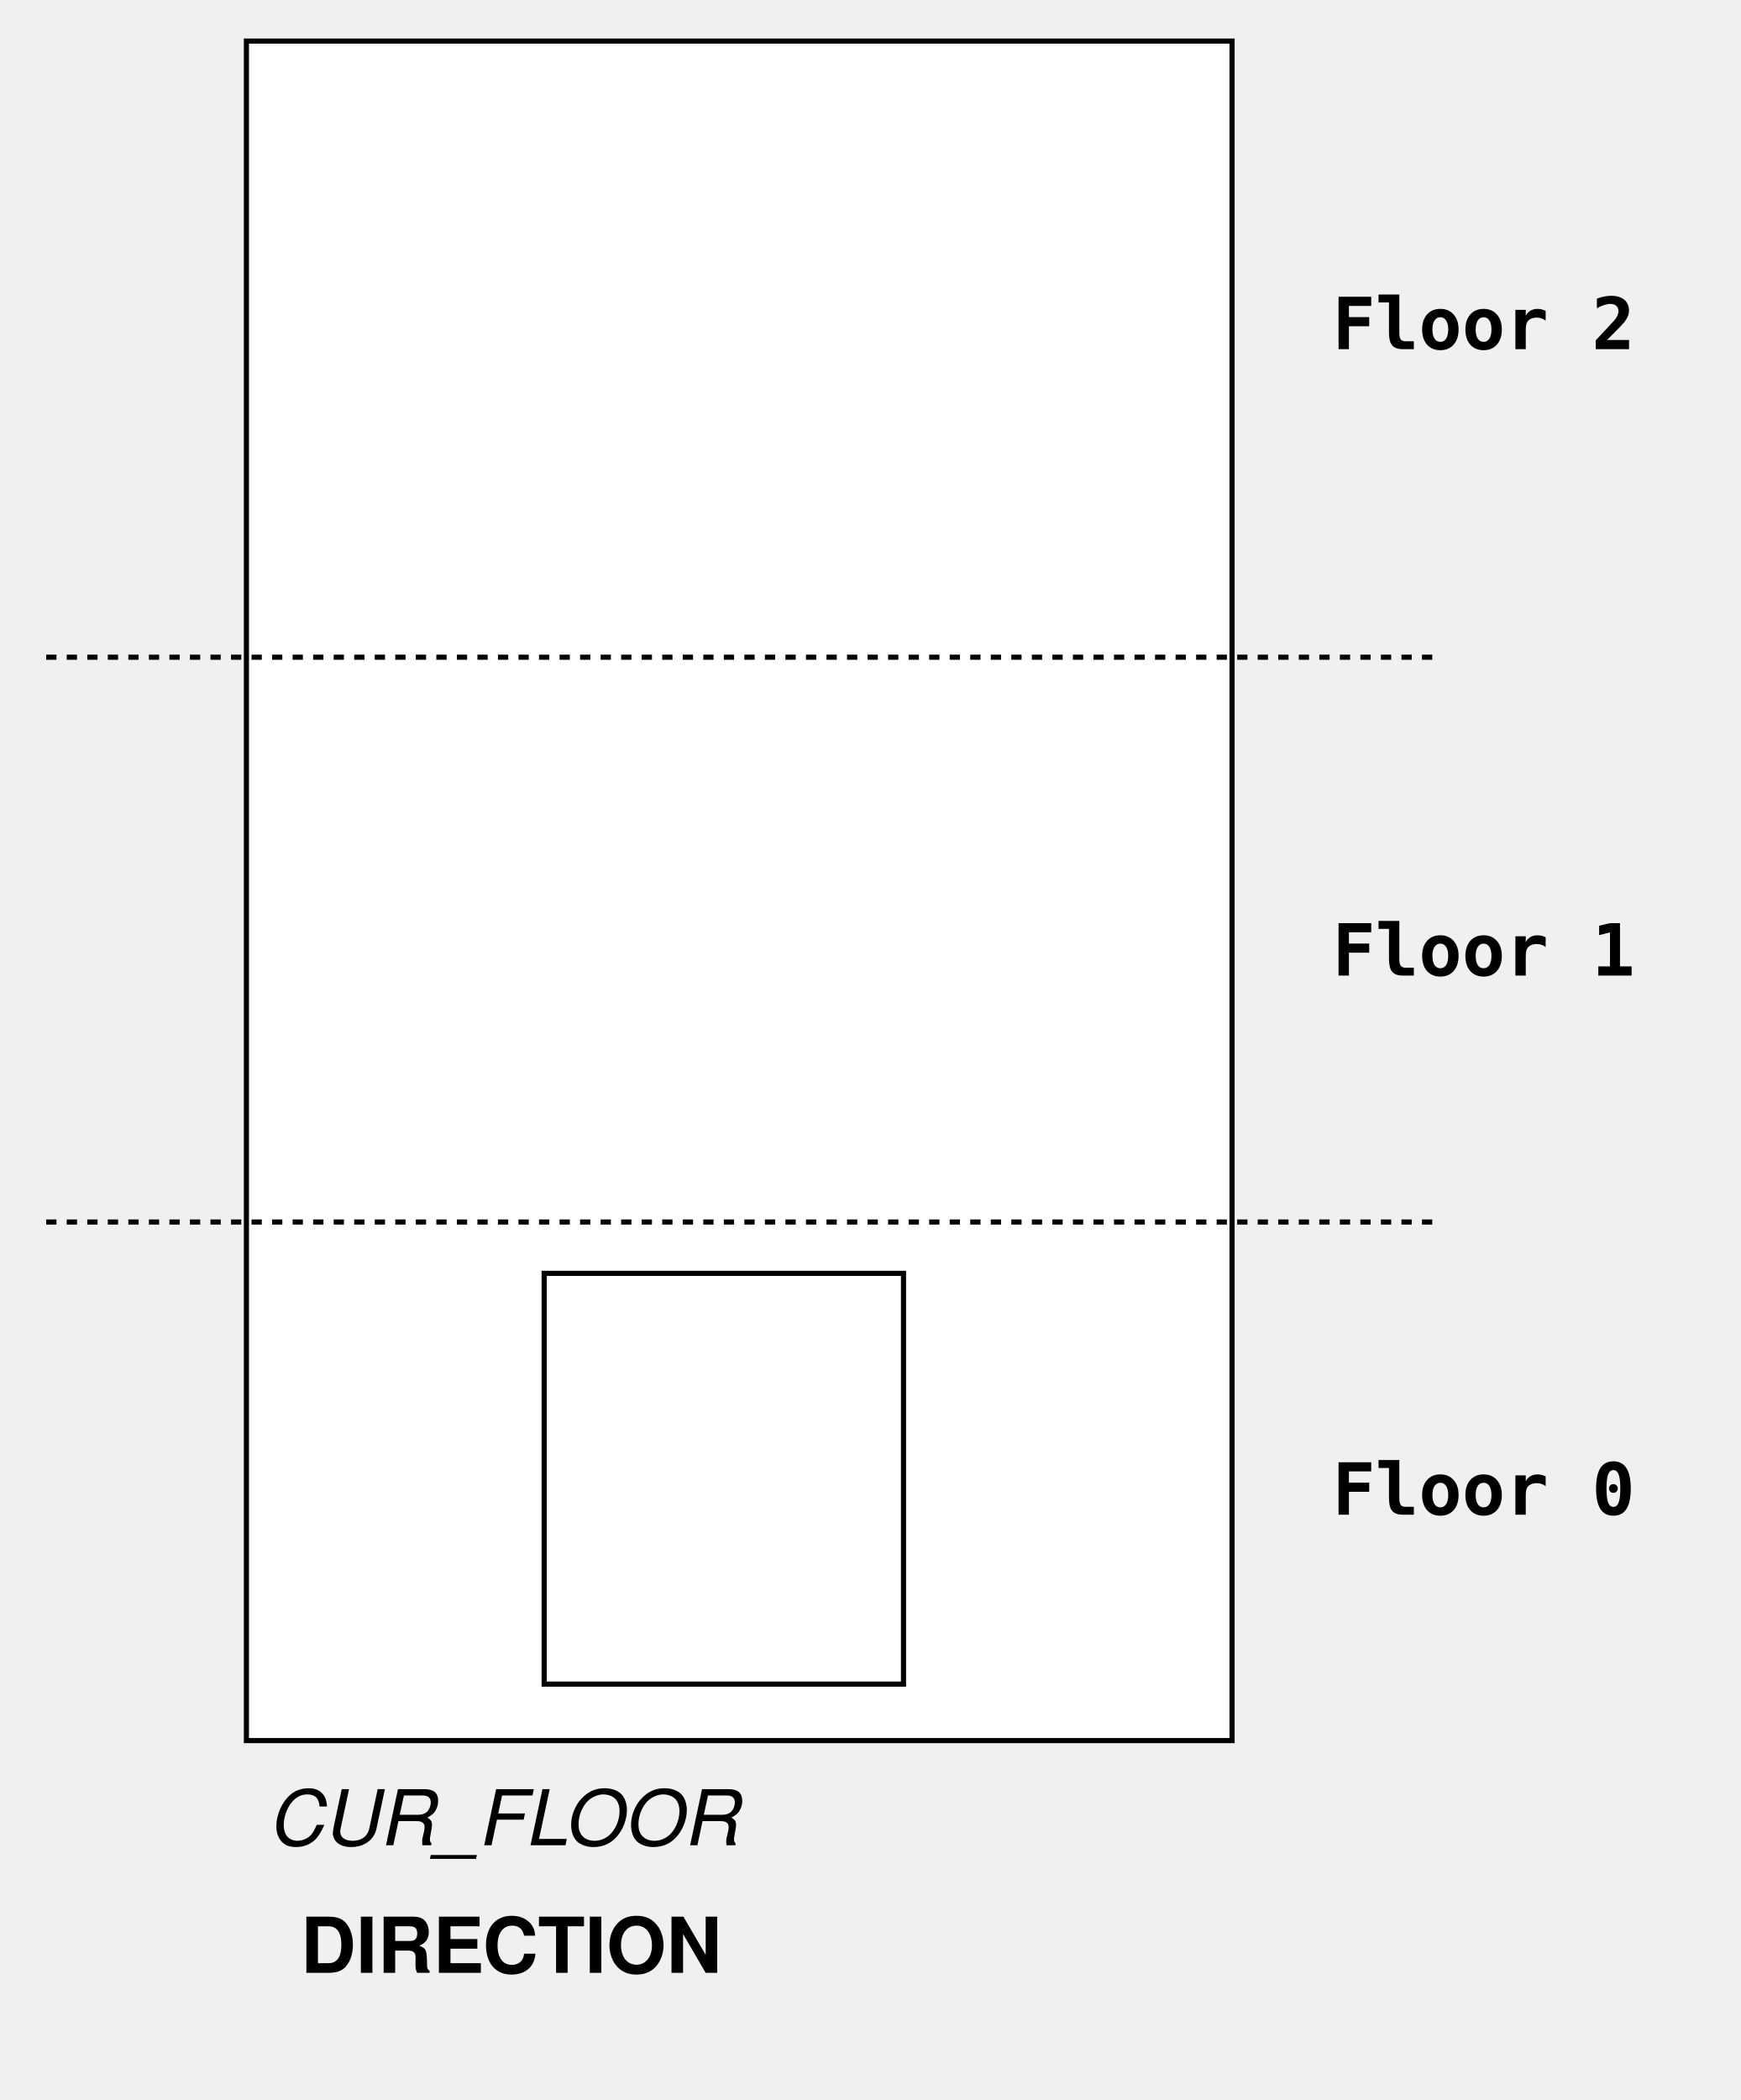
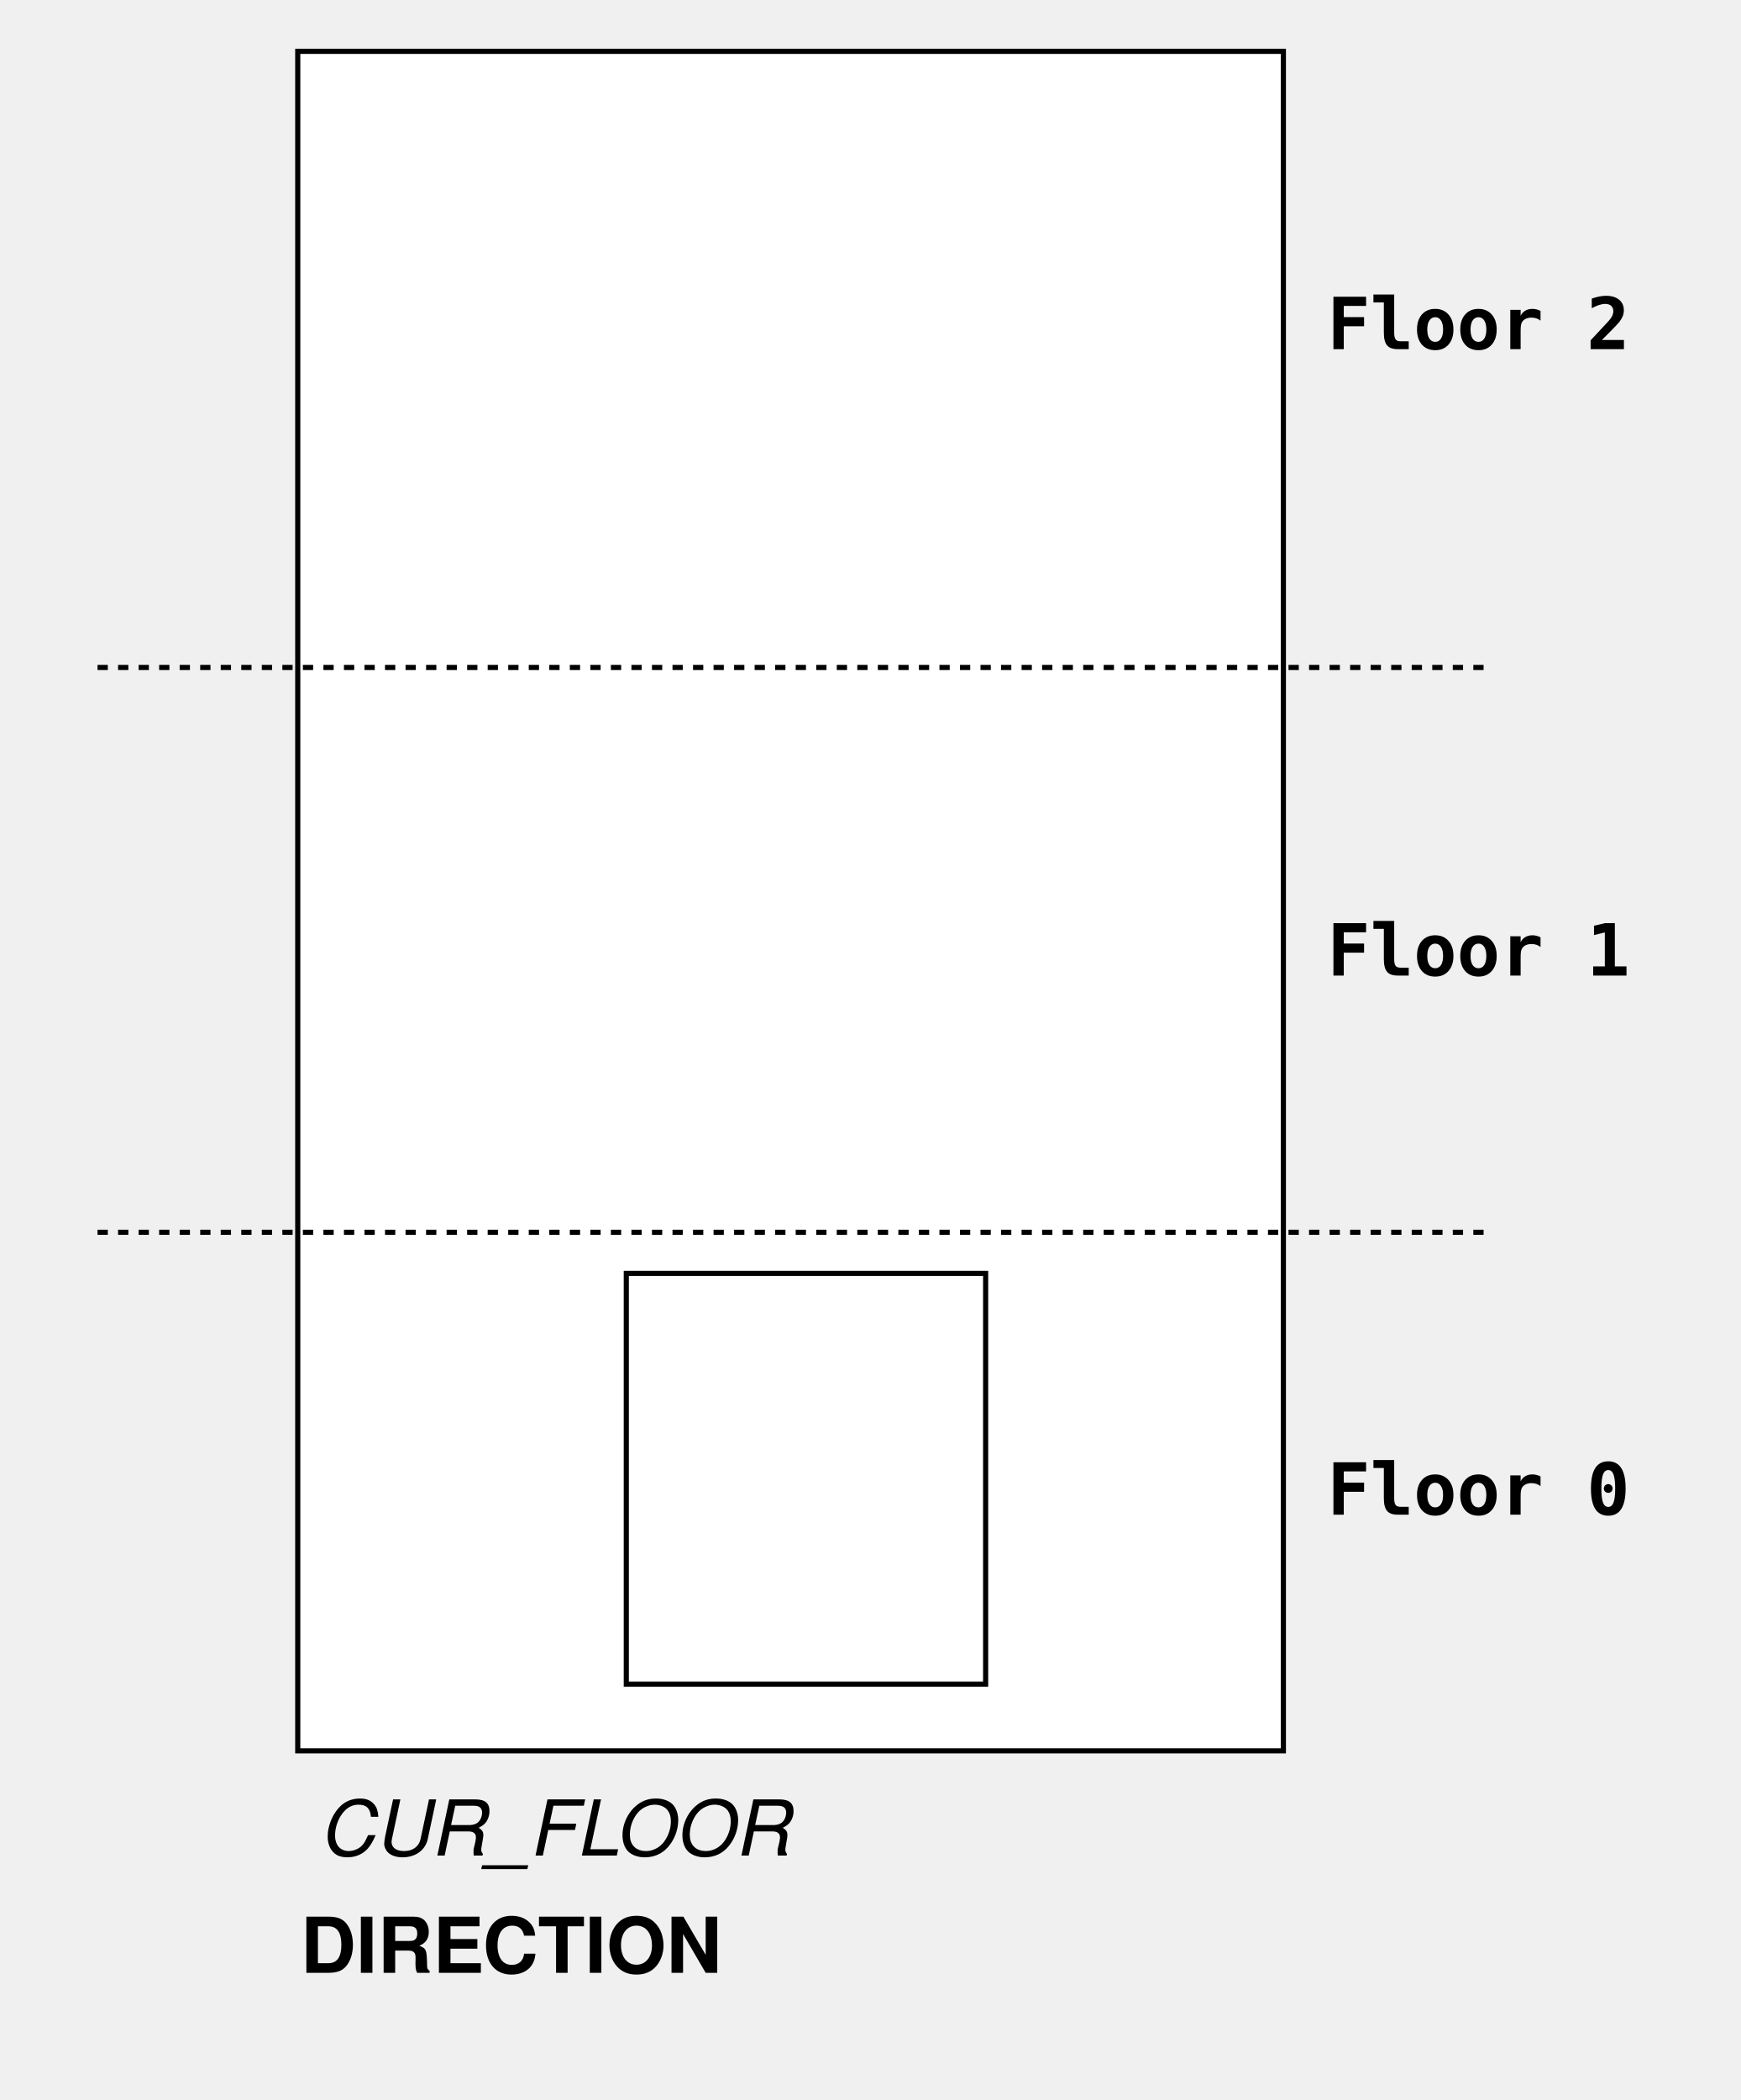
<svg xmlns="http://www.w3.org/2000/svg" width="339" height="409">
  <g>
    <rect fill="none" id="canvas_background" height="411" width="341" y="-1" x="-1" />
  </g>
  <g>
    <g id="lift">
-       <rect fill="#ffffff" stroke="#000000" x="48" y="8" width="192" height="331" id="svg_1" />
-       <line fill="#ffffff" stroke="#000000" stroke-dasharray="2,2" x1="9" y1="238" x2="279" y2="238" id="svg_2" />
-       <line fill="#ffffff" stroke="#000000" stroke-dasharray="2,2" x1="9" y1="128" x2="279" y2="128" id="svg_4" />
-       <rect fill="#ffffff" stroke="#000000" id="door" height="80" width="70" y="248" x="106" />
-       <text fill="#000000" stroke="#ffffff" stroke-width="0" font-family="Helvetica" xml:space="preserve" text-anchor="left" font-size="15px" id="txt_floor" y="359.39" x="52.144" font-style="italic">CUR_FLOOR</text>
+       <rect fill="#ffffff" stroke="#000000" x="58" y="10" width="192" height="331" id="svg_1" />
+       <line fill="#ffffff" stroke="#000000" stroke-dasharray="2,2" x1="19" y1="240" x2="289" y2="240" id="svg_2" />
+       <line fill="#ffffff" stroke="#000000" stroke-dasharray="2,2" x1="19" y1="130" x2="289" y2="130" id="svg_4" />
+       <rect fill="#ffffff" stroke="#000000" id="door" height="80" width="70" y="248" x="122" />
+       <text fill="#000000" stroke="#ffffff" stroke-width="0" font-family="Helvetica" xml:space="preserve" text-anchor="left" font-size="15px" id="txt_floor" y="361.39" x="62.144" font-style="italic">CUR_FLOOR</text>
    </g>
    <g id="request">
-       <text data-floor="2" fill="#000000" stroke="#ffffff" stroke-width="0" stroke-dasharray="2,2" font-family="Monospace" text-anchor="middle" x="289" y="68" font-size="14" xml:space="preserve" font-weight="bold" id="label_floor_1">Floor 2</text>
-       <text data-floor="1" fill="#000000" stroke="#ffffff" stroke-width="0" stroke-dasharray="2,2" font-family="Monospace" text-anchor="middle" x="289" y="190" font-size="14" xml:space="preserve" font-weight="bold" id="label_floor_0">Floor 1</text>
-       <text data-floor="0" fill="#000000" stroke="#ffffff" stroke-width="0" stroke-dasharray="2,2" font-family="Monospace" text-anchor="middle" x="289" y="295" font-size="14" xml:space="preserve" font-weight="bold" id="label_floor_-1">Floor 0</text>
+       <text data-floor="2" fill="#000000" stroke="#ffffff" stroke-width="0" stroke-dasharray="2,2" font-family="Monospace" text-anchor="middle" x="288" y="68" font-size="14" xml:space="preserve" font-weight="bold" id="label_floor_1">Floor 2</text>
+       <text data-floor="1" fill="#000000" stroke="#ffffff" stroke-width="0" stroke-dasharray="2,2" font-family="Monospace" text-anchor="middle" x="288" y="190" font-size="14" xml:space="preserve" font-weight="bold" id="label_floor_0">Floor 1</text>
+       <text data-floor="0" fill="#000000" stroke="#ffffff" stroke-width="0" stroke-dasharray="2,2" font-family="Monospace" text-anchor="middle" x="288" y="295" font-size="14" xml:space="preserve" font-weight="bold" id="label_floor_-1">Floor 0</text>
    </g>
    <text font-weight="bold" fill="#000000" stroke="#000000" stroke-width="0" font-family="Helvetica" xml:space="preserve" text-anchor="left" font-size="15px" id="txt_direction" y="384.233" x="58.529">DIRECTION</text>
  </g>
</svg>
